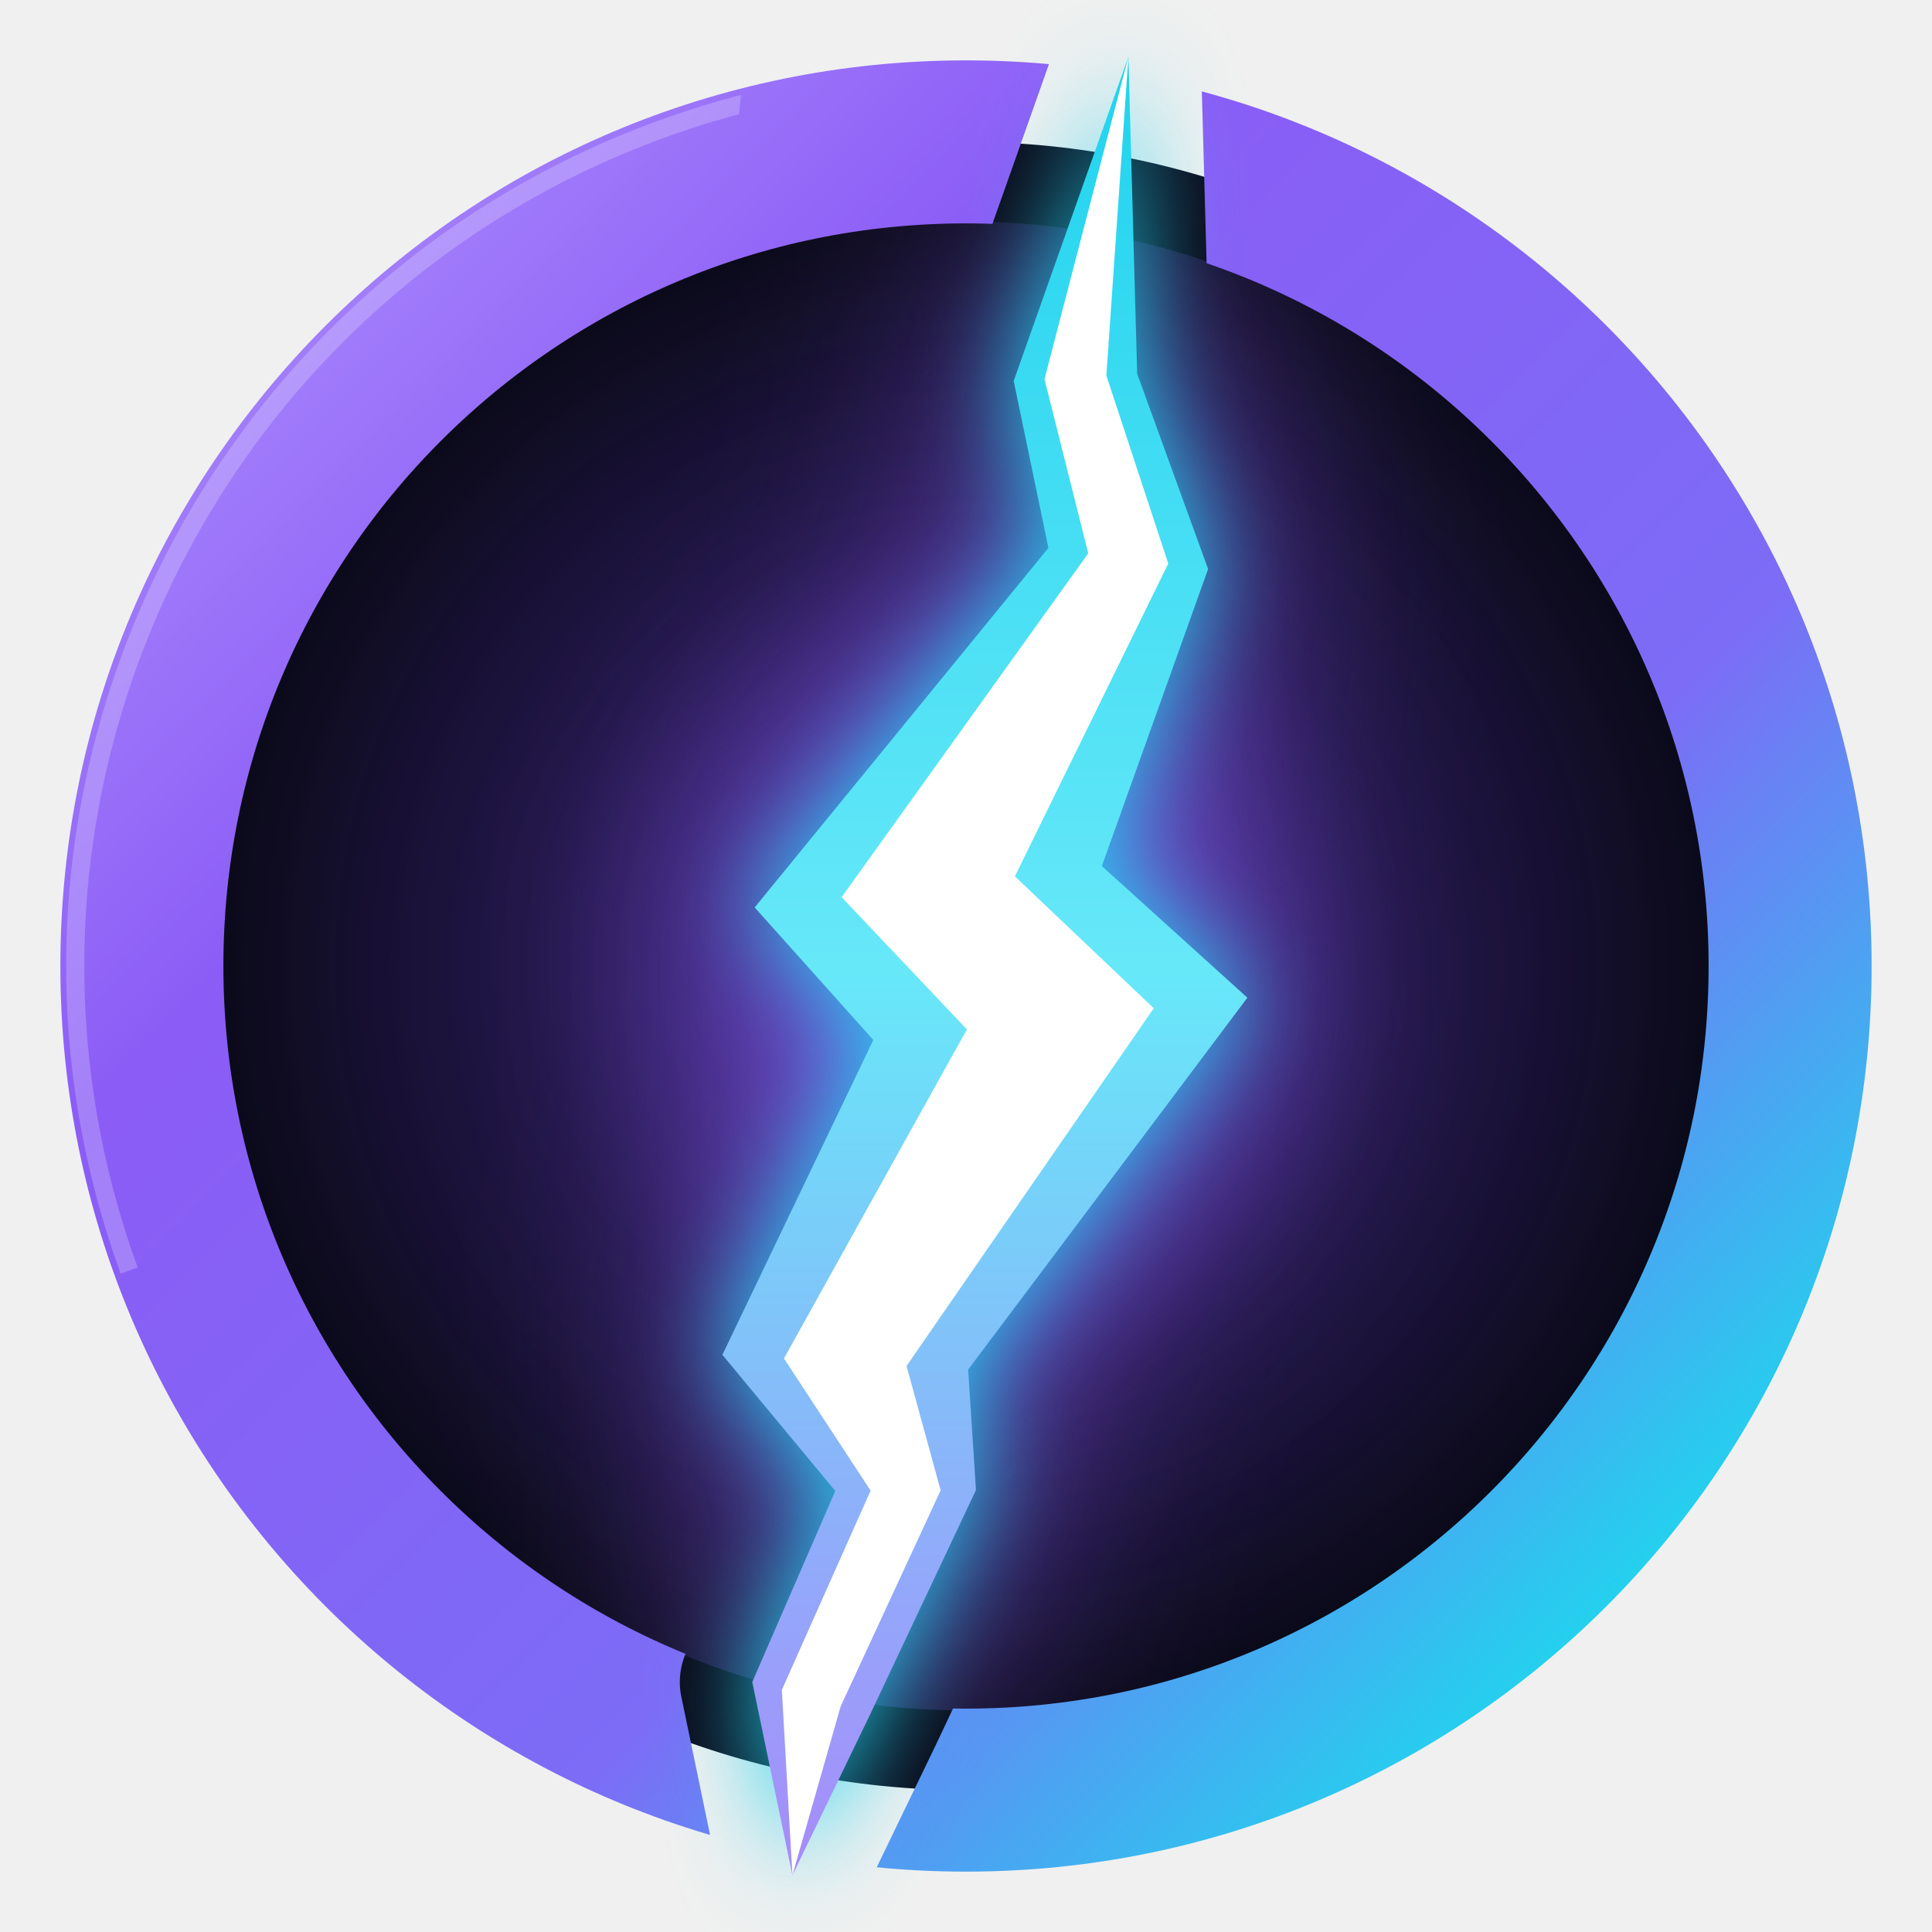
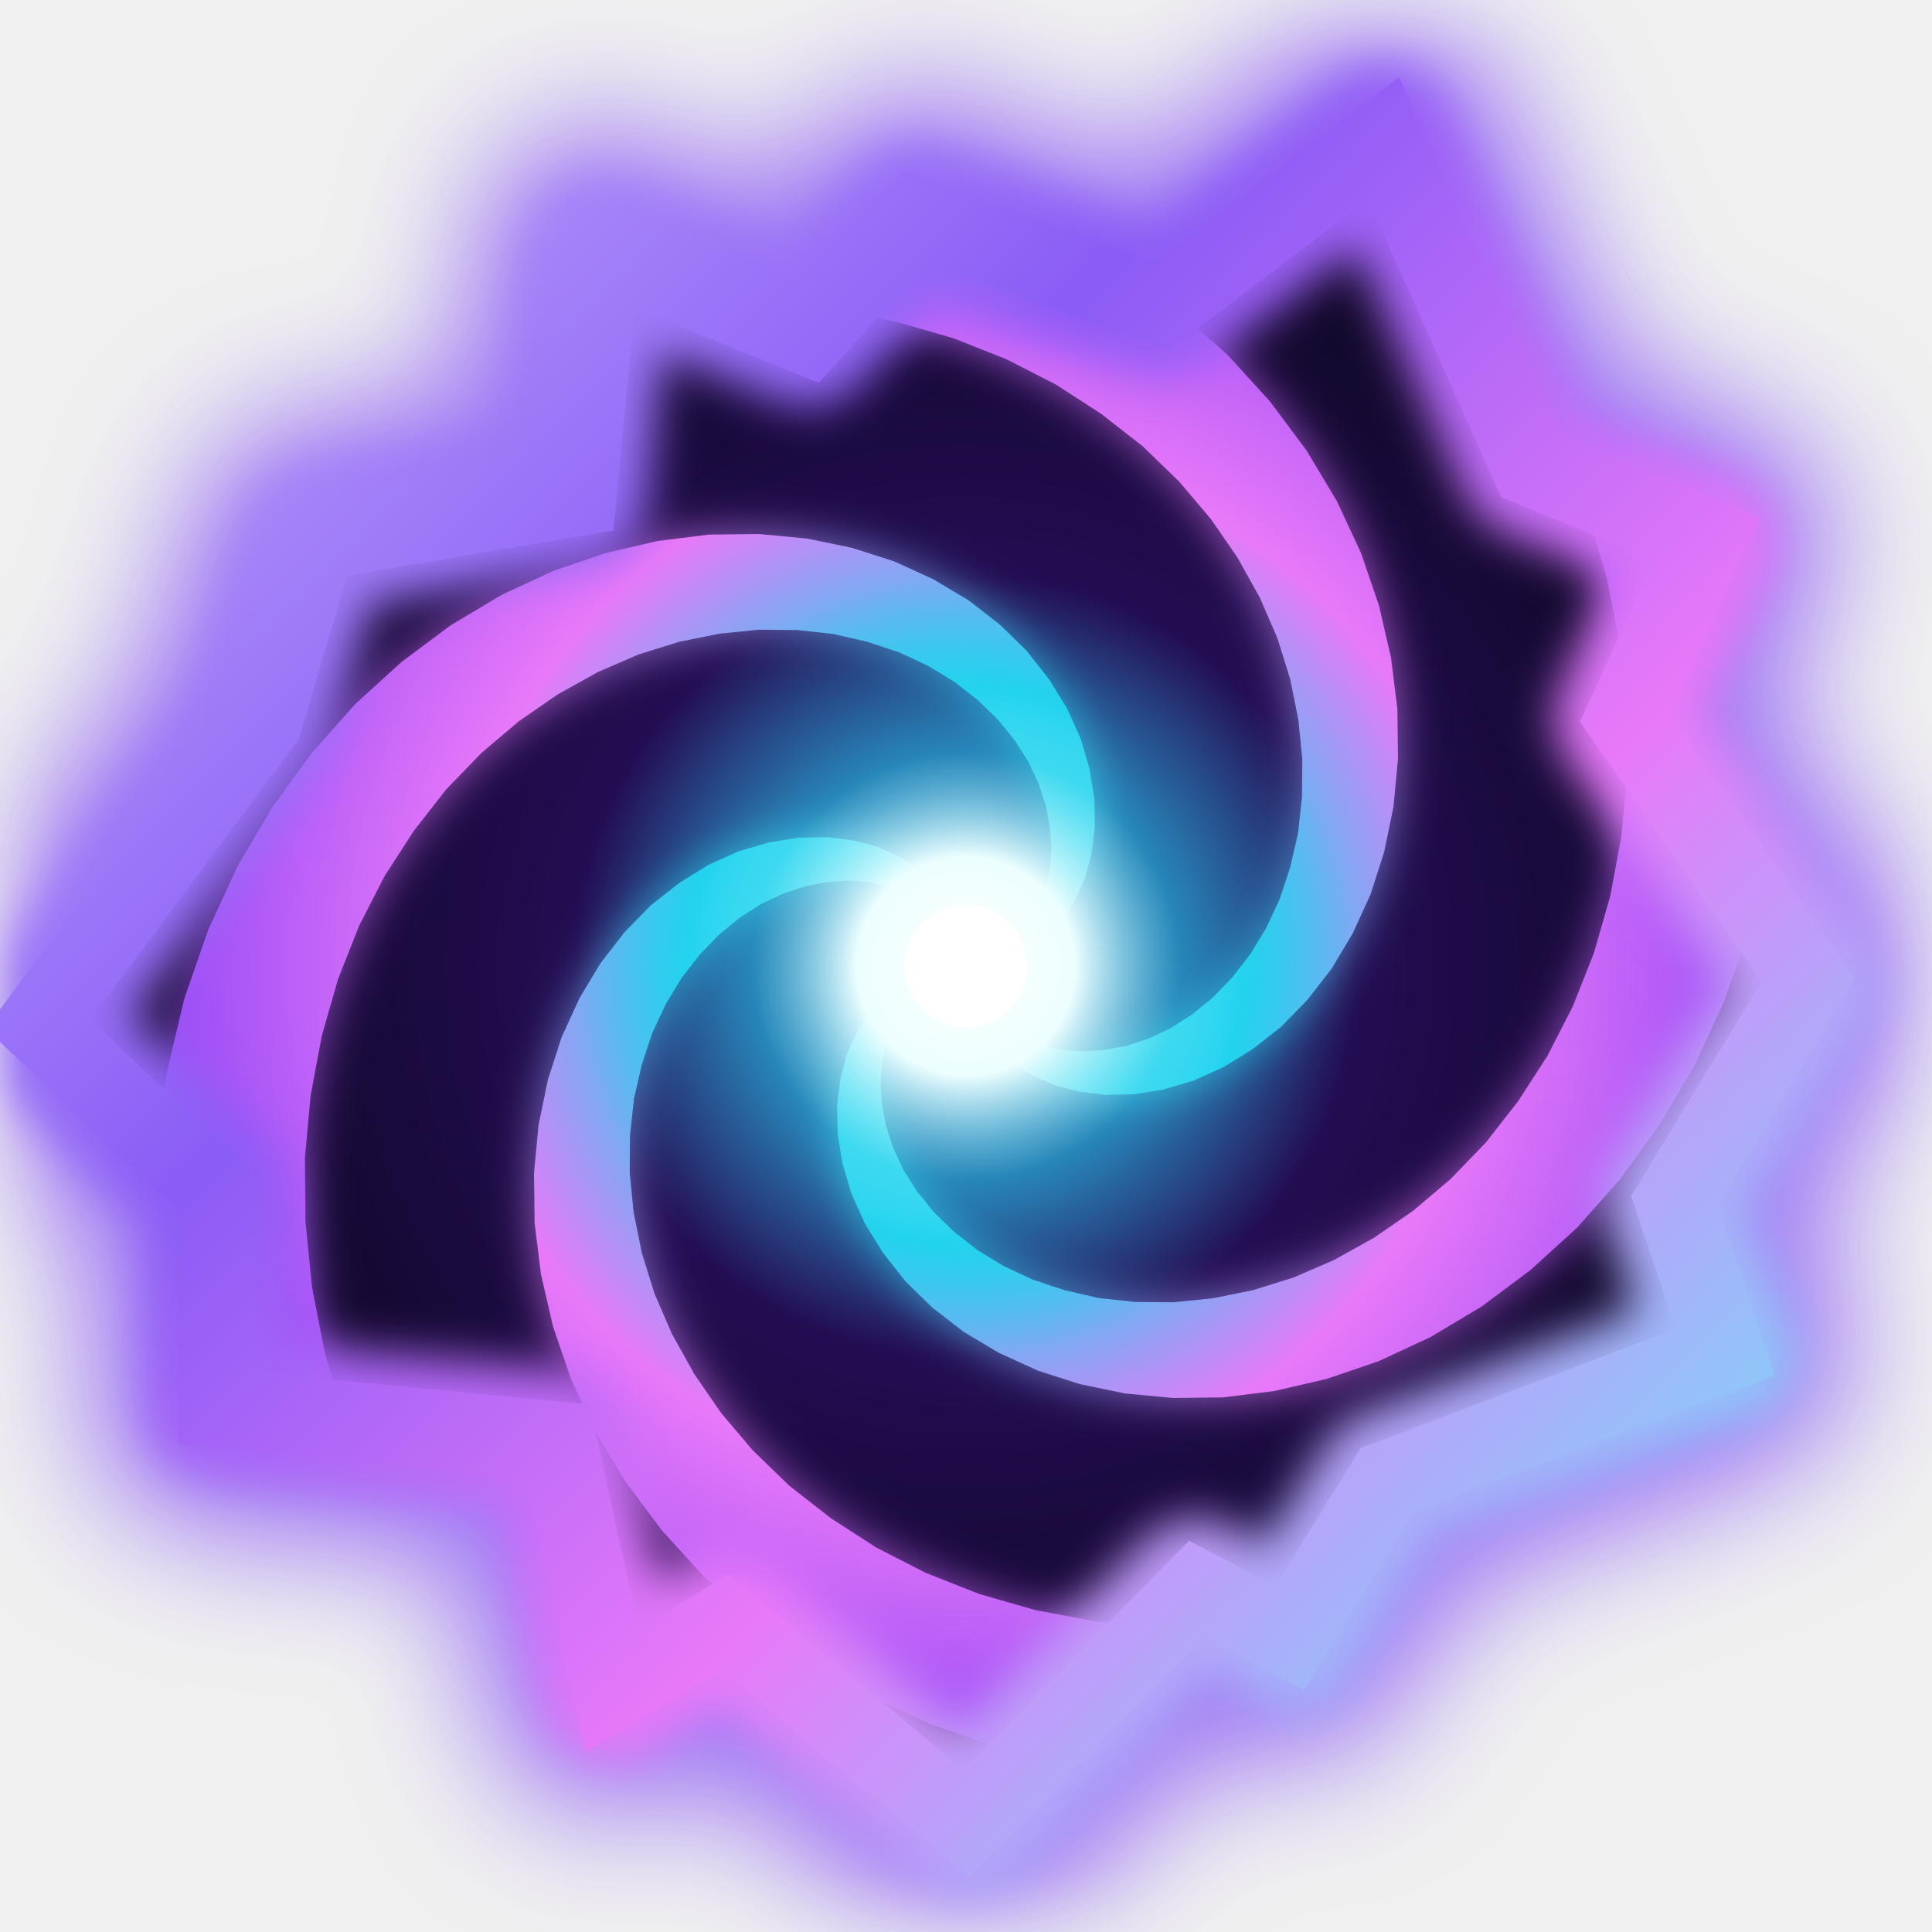
<svg xmlns="http://www.w3.org/2000/svg" viewBox="0 0 64 64">
  <defs>
-     <linearGradient id="rf-ring" x1="2" y1="2" x2="62" y2="62" gradientUnits="userSpaceOnUse">
-       <stop offset="0" stop-color="#B69CFF" />
-       <stop offset="0.3" stop-color="#8B5CF6" />
-       <stop offset="0.62" stop-color="#7C6CF6" />
-       <stop offset="0.86" stop-color="#22D3EE" />
+     <radialGradient id="rf-space" cx="32" cy="32" r="30.8" gradientUnits="userSpaceOnUse">
+       <stop offset="0" stop-color="#3B1680" />
+       <stop offset="0.55" stop-color="#1C0B45" />
+       <stop offset="1" stop-color="#0A0617" />
+     </radialGradient>
+     <radialGradient id="rf-arm" cx="32" cy="32" r="30.8" gradientUnits="userSpaceOnUse">
+       <stop offset="0" stop-color="#FFFFFF" />
+       <stop offset="0.12" stop-color="#CFFAFE" />
+       <stop offset="0.3" stop-color="#22D3EE" />
+       <stop offset="0.55" stop-color="#E879F9" />
+       <stop offset="0.8" stop-color="#A855F7" />
+       <stop offset="1" stop-color="#7C3AED" />
+     </radialGradient>
+     <radialGradient id="rf-core" cx="32" cy="32" r="12.94" gradientUnits="userSpaceOnUse">
+       <stop offset="0" stop-color="#FFFFFF" />
+       <stop offset="0.28" stop-color="#ECFEFF" />
+       <stop offset="0.55" stop-color="#22D3EE" stop-opacity="0.6" />
+       <stop offset="1" stop-color="#22D3EE" stop-opacity="0" />
+     </radialGradient>
+     <linearGradient id="rf-edge" x1="1.2" y1="1.2" x2="62.8" y2="62.8" gradientUnits="userSpaceOnUse">
+       <stop offset="0" stop-color="#C4B5FD" />
+       <stop offset="0.35" stop-color="#8B5CF6" />
+       <stop offset="0.62" stop-color="#E879F9" />
+       <stop offset="0.92" stop-color="#67E8F9" />
    </linearGradient>
-     <radialGradient id="rf-portal" cx="32" cy="32" r="24.6" gradientUnits="userSpaceOnUse">
-       <stop offset="0" stop-color="#2A1766" />
-       <stop offset="0.55" stop-color="#140D33" />
-       <stop offset="1" stop-color="#0B0A1A" />
-     </radialGradient>
-     <linearGradient id="rf-core" x1="0" y1="2.5" x2="0" y2="61.88" gradientUnits="userSpaceOnUse">
-       <stop offset="0" stop-color="#22D3EE" />
-       <stop offset="0.5" stop-color="#67E8F9" />
-       <stop offset="1" stop-color="#A78BFA" />
-     </linearGradient>
-     <mask id="rf-cut" maskUnits="userSpaceOnUse" x="0" y="0" width="64" height="64">
-       <rect width="64" height="64" fill="#fff" />
-       <path d="M37.38 1.88L33.58 12.62L34.73 18.15L25 30.06L28.93 34.45L23.93 44.88L27.67 49.39L24.92 55.72L26.25 62.12L26.25 62.12L28.83 56.78L32.33 49.36L32.07 45.37L41.32 33.05L36.5 28.69L40.02 18.85L37.67 12.38L37.38 1.88Z" fill="#000" stroke="#000" stroke-width="4.8" stroke-linejoin="round" />
-     </mask>
-     <radialGradient id="rf-bloom" cx="32" cy="32" r="24.6" gradientUnits="userSpaceOnUse">
-       <stop offset="0" stop-color="#8B5CF6" stop-opacity="0.55" />
-       <stop offset="0.6" stop-color="#8B5CF6" stop-opacity="0.12" />
-       <stop offset="1" stop-color="#8B5CF6" stop-opacity="0" />
-     </radialGradient>
-     <filter id="rf-glow-wide" x="-60%" y="-30%" width="220%" height="160%" color-interpolation-filters="sRGB">
-       <feGaussianBlur stdDeviation="4.38" />
+     <clipPath id="rf-hole">
+       <path d="M30.34 7.19L38.49 10.14L45.83 4.58L50.7 15.46L56.54 17.86L53.83 23.77L59.9 32.47L55.46 39.78L57.15 44.79L45.95 49.03L42.72 54.26L39.64 52.64L32.01 60.4L24.02 53.74L20.27 55.99L18.46 47.73L7.19 46.64L7.15 39.5L1.26 33.92L8.71 23.9L10.48 17.92L19.12 16.46L19.9 8.34L26.77 11.13Z" />
+     </clipPath>
+     <filter id="rf-glow-wide" x="-30%" y="-30%" width="160%" height="160%" color-interpolation-filters="sRGB">
+       <feGaussianBlur stdDeviation="2.12" />
    </filter>
-     <filter id="rf-glow" x="-60%" y="-30%" width="220%" height="160%" color-interpolation-filters="sRGB">
-       <feGaussianBlur stdDeviation="1.62" />
+     <filter id="rf-glow" x="-30%" y="-30%" width="160%" height="160%" color-interpolation-filters="sRGB">
+       <feGaussianBlur stdDeviation="0.75" />
    </filter>
-     <clipPath id="rf-inside">
-       <circle cx="32" cy="32" r="24.66" />
-     </clipPath>
  </defs>
-   <circle cx="32" cy="32" r="27.3" fill="url(#rf-portal)" />
-   <circle cx="32" cy="32" r="24.6" fill="url(#rf-bloom)" />
-   <g clip-path="url(#rf-inside)">
-     <path d="M37.38 1.88L33.58 12.62L34.73 18.15L25 30.06L28.93 34.45L23.93 44.88L27.67 49.39L24.92 55.72L26.25 62.12L26.25 62.12L28.83 56.78L32.33 49.36L32.07 45.37L41.32 33.05L36.5 28.69L40.02 18.85L37.67 12.38L37.38 1.88Z" fill="#8B5CF6" opacity="0.95" filter="url(#rf-glow-wide)" />
+   <path d="M30.34 7.19L38.49 10.14L45.83 4.58L50.7 15.46L56.54 17.86L53.83 23.77L59.9 32.47L55.46 39.78L57.15 44.79L45.95 49.03L42.72 54.26L39.64 52.64L32.01 60.4L24.02 53.74L20.27 55.99L18.46 47.73L7.19 46.64L7.15 39.5L1.26 33.92L8.71 23.9L10.48 17.92L19.12 16.46L19.9 8.34L26.77 11.13Z" fill="none" stroke="#8B5CF6" stroke-width="8.32" stroke-linejoin="round" opacity="0.85" filter="url(#rf-glow-wide)" />
+   <path d="M30.34 7.19L38.49 10.14L45.83 4.58L50.7 15.46L56.54 17.86L53.83 23.77L59.9 32.47L55.46 39.78L57.15 44.79L45.95 49.03L42.72 54.26L39.64 52.64L32.01 60.4L24.02 53.74L20.27 55.99L18.46 47.73L7.19 46.64L7.15 39.5L1.26 33.92L8.71 23.9L10.48 17.92L19.12 16.46L19.9 8.34L26.77 11.13Z" fill="url(#rf-space)" />
+   <g clip-path="url(#rf-hole)">
+     <path d="M42.76 1.61L44.93 3.62L46.8 5.71L48.42 7.89L49.78 10.14L50.88 12.42L51.74 14.72L52.57 16.93L53.23 19.14L53.66 21.34L53.88 23.51L53.9 25.64L53.71 27.71L53.34 29.69L52.8 31.57L52.1 33.34L51.26 34.98L50.29 36.48L49.22 37.85L48.05 39.06L46.81 40.11L45.52 41L44.19 41.74L42.85 42.32L41.5 42.74L40.16 43.01L38.86 43.14L37.6 43.13L36.4 43L35.27 42.74L34.21 42.39L33.25 41.94L32.38 41.41L31.61 40.81L30.94 40.16L30.38 39.47L29.93 38.76L29.59 38.03L29.35 37.3L29.22 36.58L29.17 35.88L29.22 35.21L29.36 34.59L29.57 34.01L29.85 33.49L30.19 33.04L30.57 32.65L30.99 32.33L31.39 32.07L31.39 32.07L30.9 32.12L30.36 32.3L29.81 32.59L29.28 33.01L28.8 33.54L28.39 34.18L28.06 34.91L27.84 35.73L27.73 36.62L27.75 37.56L27.91 38.54L28.2 39.53L28.65 40.53L29.25 41.5L29.99 42.44L30.88 43.31L31.91 44.11L33.08 44.81L34.37 45.4L35.77 45.85L37.27 46.16L38.86 46.31L40.51 46.29L42.21 46.08L43.94 45.68L45.67 45.09L47.39 44.29L49.08 43.28L50.7 42.07L52.24 40.67L53.67 39.06L54.97 37.27L56.13 35.31L57.11 33.18L57.9 30.9L58.47 28.49L58.82 25.98L58.93 23.37L58.79 20.7L58.37 17.99L57.69 15.27L56.66 12.58L55.16 10.07L53.4 7.67L51.39 5.43L49.14 3.36L46.68 1.5L44.05 -0.11ZM62.39 42.76L60.38 44.93L58.29 46.8L56.11 48.42L53.86 49.78L51.58 50.88L49.28 51.74L47.07 52.57L44.86 53.23L42.66 53.66L40.49 53.88L38.36 53.9L36.29 53.71L34.31 53.34L32.43 52.8L30.66 52.1L29.02 51.26L27.52 50.29L26.15 49.22L24.94 48.05L23.89 46.81L23 45.52L22.26 44.19L21.68 42.85L21.26 41.5L20.99 40.16L20.86 38.86L20.87 37.6L21 36.4L21.26 35.27L21.61 34.21L22.06 33.25L22.59 32.38L23.19 31.61L23.84 30.94L24.53 30.38L25.24 29.93L25.97 29.59L26.7 29.35L27.42 29.22L28.12 29.17L28.79 29.22L29.41 29.36L29.99 29.57L30.51 29.85L30.96 30.19L31.35 30.57L31.67 30.99L31.93 31.39L31.93 31.39L31.88 30.9L31.7 30.36L31.41 29.81L30.99 29.28L30.46 28.8L29.82 28.39L29.09 28.06L28.27 27.84L27.38 27.73L26.44 27.75L25.46 27.91L24.47 28.2L23.47 28.65L22.5 29.25L21.56 29.99L20.69 30.88L19.89 31.91L19.19 33.08L18.6 34.37L18.15 35.77L17.84 37.27L17.69 38.86L17.71 40.51L17.92 42.21L18.32 43.94L18.91 45.67L19.71 47.39L20.72 49.08L21.93 50.7L23.33 52.24L24.94 53.67L26.73 54.97L28.69 56.13L30.82 57.11L33.1 57.9L35.51 58.47L38.02 58.82L40.63 58.93L43.3 58.79L46.01 58.37L48.73 57.69L51.42 56.66L53.93 55.16L56.33 53.4L58.57 51.39L60.64 49.14L62.5 46.68L64.11 44.05ZM21.24 62.39L19.07 60.38L17.2 58.29L15.58 56.11L14.22 53.86L13.12 51.58L12.26 49.28L11.43 47.07L10.77 44.86L10.34 42.66L10.12 40.49L10.1 38.36L10.29 36.29L10.66 34.31L11.2 32.43L11.9 30.66L12.74 29.02L13.71 27.52L14.78 26.15L15.95 24.94L17.19 23.89L18.48 23L19.81 22.26L21.15 21.68L22.5 21.26L23.84 20.99L25.14 20.86L26.4 20.87L27.6 21L28.73 21.26L29.79 21.61L30.75 22.06L31.62 22.59L32.39 23.19L33.06 23.84L33.62 24.53L34.07 25.24L34.41 25.97L34.65 26.7L34.78 27.42L34.83 28.12L34.78 28.79L34.64 29.41L34.43 29.99L34.15 30.51L33.81 30.96L33.43 31.35L33.01 31.67L32.61 31.93L32.61 31.93L33.1 31.88L33.64 31.7L34.19 31.41L34.72 30.99L35.2 30.46L35.61 29.82L35.94 29.09L36.16 28.27L36.27 27.38L36.25 26.44L36.09 25.46L35.8 24.47L35.35 23.47L34.75 22.5L34.01 21.56L33.12 20.69L32.09 19.89L30.92 19.19L29.63 18.6L28.23 18.15L26.73 17.84L25.14 17.69L23.49 17.71L21.79 17.92L20.06 18.32L18.33 18.91L16.61 19.71L14.92 20.72L13.3 21.93L11.76 23.33L10.33 24.94L9.03 26.73L7.87 28.69L6.89 30.82L6.1 33.1L5.53 35.51L5.18 38.02L5.07 40.63L5.21 43.3L5.63 46.01L6.31 48.73L7.34 51.42L8.84 53.93L10.6 56.33L12.61 58.57L14.86 60.64L17.32 62.5L19.95 64.11ZM1.61 21.24L3.62 19.07L5.71 17.2L7.89 15.58L10.14 14.22L12.42 13.12L14.72 12.26L16.93 11.43L19.14 10.77L21.34 10.34L23.51 10.12L25.64 10.1L27.71 10.29L29.69 10.66L31.57 11.2L33.34 11.9L34.98 12.74L36.48 13.71L37.85 14.78L39.06 15.95L40.11 17.19L41 18.48L41.74 19.81L42.32 21.15L42.74 22.5L43.01 23.84L43.14 25.14L43.13 26.4L43 27.6L42.74 28.73L42.39 29.79L41.94 30.75L41.41 31.62L40.81 32.39L40.16 33.06L39.47 33.62L38.76 34.07L38.03 34.41L37.3 34.65L36.58 34.78L35.88 34.83L35.21 34.78L34.59 34.64L34.01 34.43L33.49 34.15L33.04 33.81L32.65 33.43L32.33 33.01L32.07 32.61L32.07 32.61L32.12 33.1L32.3 33.64L32.59 34.19L33.01 34.72L33.54 35.2L34.18 35.61L34.91 35.94L35.73 36.16L36.62 36.27L37.56 36.25L38.54 36.09L39.53 35.8L40.53 35.35L41.5 34.75L42.44 34.01L43.31 33.12L44.11 32.09L44.81 30.92L45.4 29.63L45.85 28.23L46.16 26.73L46.31 25.14L46.29 23.49L46.08 21.79L45.68 20.06L45.09 18.33L44.29 16.61L43.28 14.92L42.07 13.3L40.67 11.76L39.06 10.33L37.27 9.03L35.31 7.87L33.18 6.89L30.9 6.1L28.49 5.53L25.98 5.18L23.37 5.07L20.7 5.21L17.99 5.63L15.27 6.31L12.58 7.34L10.07 8.84L7.67 10.6L5.43 12.61L3.36 14.86L1.5 17.32L-0.11 19.95Z" fill="url(#rf-arm)" opacity="0.7" filter="url(#rf-glow)" />
+     <path d="M42.76 1.61L44.93 3.62L46.8 5.71L48.42 7.89L49.78 10.14L50.88 12.42L51.74 14.72L52.57 16.93L53.23 19.14L53.66 21.34L53.88 23.51L53.9 25.64L53.71 27.71L53.34 29.69L52.8 31.57L52.1 33.34L51.26 34.98L50.29 36.48L49.22 37.85L48.05 39.06L46.81 40.11L45.52 41L44.19 41.74L42.85 42.32L41.5 42.74L40.16 43.01L38.86 43.14L37.6 43.13L36.4 43L35.27 42.74L34.21 42.39L33.25 41.94L32.38 41.41L31.61 40.81L30.94 40.16L30.38 39.47L29.93 38.76L29.59 38.03L29.35 37.3L29.22 36.58L29.17 35.88L29.22 35.21L29.36 34.59L29.57 34.01L29.85 33.49L30.19 33.04L30.57 32.65L30.99 32.33L31.39 32.07L31.39 32.07L30.9 32.12L30.36 32.3L29.81 32.59L29.28 33.01L28.8 33.54L28.39 34.18L28.06 34.91L27.84 35.73L27.73 36.62L27.75 37.56L27.91 38.54L28.2 39.53L28.65 40.53L29.25 41.5L29.99 42.44L30.88 43.31L31.91 44.11L33.08 44.81L34.37 45.4L35.77 45.85L37.27 46.16L38.86 46.31L40.51 46.29L42.21 46.08L43.94 45.68L45.67 45.09L47.39 44.29L49.08 43.28L50.7 42.07L52.24 40.67L53.67 39.06L54.97 37.27L56.13 35.31L57.11 33.18L57.9 30.9L58.47 28.49L58.82 25.98L58.93 23.37L58.79 20.7L58.37 17.99L57.69 15.27L56.66 12.58L55.16 10.07L53.4 7.67L51.39 5.43L49.14 3.36L46.68 1.5L44.05 -0.11ZM62.39 42.76L60.38 44.93L58.29 46.8L56.11 48.42L53.86 49.78L51.58 50.88L49.28 51.74L47.07 52.57L44.86 53.23L42.66 53.66L40.49 53.88L38.36 53.9L36.29 53.71L34.31 53.34L32.43 52.8L30.66 52.1L29.02 51.26L27.52 50.29L26.15 49.22L24.94 48.05L23.89 46.81L23 45.52L22.26 44.19L21.68 42.85L21.26 41.5L20.99 40.16L20.86 38.86L20.87 37.6L21 36.4L21.26 35.27L21.61 34.21L22.06 33.25L22.59 32.38L23.19 31.61L23.84 30.94L24.53 30.38L25.24 29.93L25.97 29.59L26.7 29.35L27.42 29.22L28.12 29.17L28.79 29.22L29.41 29.36L29.99 29.57L30.51 29.85L30.96 30.19L31.35 30.57L31.67 30.99L31.93 31.39L31.93 31.39L31.88 30.9L31.7 30.36L31.41 29.81L30.99 29.28L30.46 28.8L29.82 28.39L29.09 28.06L28.27 27.84L27.38 27.73L26.44 27.75L25.46 27.91L24.47 28.2L23.47 28.65L22.5 29.25L21.56 29.99L20.69 30.88L19.89 31.91L19.19 33.08L18.6 34.37L18.15 35.77L17.84 37.27L17.69 38.86L17.71 40.51L17.92 42.21L18.32 43.94L18.91 45.67L19.71 47.39L20.72 49.08L21.93 50.7L23.33 52.24L24.94 53.67L26.73 54.97L28.69 56.13L30.82 57.11L33.1 57.9L35.51 58.47L38.02 58.82L40.63 58.93L43.3 58.79L46.01 58.37L48.73 57.69L51.42 56.66L53.93 55.16L56.33 53.4L58.57 51.39L60.64 49.14L62.5 46.68L64.11 44.05ZM21.24 62.39L19.07 60.38L17.2 58.29L15.58 56.11L14.22 53.86L13.12 51.58L12.26 49.28L11.43 47.07L10.77 44.86L10.34 42.66L10.12 40.49L10.1 38.36L10.29 36.29L10.66 34.31L11.2 32.43L11.9 30.66L12.74 29.02L13.71 27.52L14.78 26.15L15.95 24.94L17.19 23.89L18.48 23L19.81 22.26L21.15 21.68L22.5 21.26L23.84 20.99L25.14 20.86L26.4 20.87L27.6 21L28.73 21.26L29.79 21.61L30.75 22.06L31.62 22.59L32.39 23.19L33.06 23.84L33.62 24.53L34.07 25.24L34.41 25.97L34.65 26.7L34.78 27.42L34.83 28.12L34.78 28.79L34.64 29.41L34.43 29.99L34.15 30.51L33.81 30.96L33.43 31.35L33.01 31.67L32.61 31.93L32.61 31.93L33.1 31.88L33.64 31.7L34.19 31.41L34.72 30.99L35.2 30.46L35.61 29.82L35.94 29.09L36.16 28.27L36.27 27.38L36.25 26.44L36.09 25.46L35.8 24.47L35.35 23.47L34.75 22.5L34.01 21.56L33.12 20.69L32.09 19.89L30.92 19.19L29.63 18.6L28.23 18.15L26.73 17.84L25.14 17.69L23.49 17.71L21.79 17.92L20.06 18.32L18.33 18.91L16.61 19.71L14.92 20.72L13.3 21.93L11.76 23.33L10.33 24.94L9.03 26.73L7.87 28.69L6.89 30.82L6.1 33.1L5.53 35.51L5.18 38.02L5.07 40.63L5.21 43.3L5.63 46.01L6.31 48.73L7.34 51.42L8.84 53.93L10.6 56.33L12.61 58.57L14.86 60.64L17.32 62.5L19.95 64.11ZM1.61 21.24L3.62 19.07L5.71 17.2L7.89 15.58L10.14 14.22L12.42 13.12L14.72 12.26L16.93 11.43L19.14 10.77L21.34 10.34L23.51 10.12L25.64 10.1L27.71 10.29L29.69 10.66L31.57 11.2L33.34 11.9L34.98 12.74L36.48 13.71L37.85 14.78L39.06 15.95L40.11 17.19L41 18.48L41.74 19.81L42.32 21.15L42.74 22.5L43.01 23.84L43.14 25.14L43.13 26.4L43 27.6L42.74 28.73L42.39 29.79L41.94 30.75L41.41 31.62L40.81 32.39L40.16 33.06L39.47 33.62L38.76 34.07L38.03 34.41L37.3 34.65L36.58 34.78L35.88 34.83L35.21 34.78L34.59 34.64L34.01 34.43L33.49 34.15L33.04 33.81L32.65 33.43L32.33 33.01L32.07 32.61L32.07 32.61L32.12 33.1L32.3 33.64L32.59 34.19L33.01 34.72L33.54 35.2L34.18 35.61L34.91 35.94L35.73 36.16L36.62 36.27L37.56 36.25L38.54 36.09L39.53 35.8L40.53 35.35L41.5 34.75L42.44 34.01L43.31 33.12L44.11 32.09L44.81 30.92L45.4 29.63L45.85 28.23L46.16 26.73L46.31 25.14L46.29 23.49L46.08 21.79L45.68 20.06L45.09 18.33L44.29 16.61L43.28 14.92L42.07 13.3L40.67 11.76L39.06 10.33L37.27 9.03L35.31 7.87L33.18 6.89L30.9 6.1L28.49 5.53L25.98 5.18L23.37 5.07L20.7 5.21L17.99 5.63L15.27 6.31L12.58 7.34L10.07 8.84L7.67 10.6L5.43 12.61L3.36 14.86L1.5 17.32L-0.11 19.95Z" fill="url(#rf-arm)" />
+     <circle cx="32" cy="32" r="12.94" fill="url(#rf-core)" />
+     <circle cx="32" cy="32" r="2.03" fill="#FFFFFF" />
  </g>
-   <circle cx="32" cy="32" r="27.3" fill="none" stroke="url(#rf-ring)" stroke-width="5.4" mask="url(#rf-cut)" />
-   <circle cx="32" cy="32" r="29.5" fill="none" stroke="#FFFFFF" stroke-opacity="0.22" stroke-width="0.6" stroke-dasharray="51.84 136.66" transform="rotate(-200 32 32)" mask="url(#rf-cut)" />
-   <path d="M37.38 1.88L33.58 12.62L34.73 18.15L25 30.06L28.93 34.45L23.93 44.88L27.67 49.39L24.92 55.72L26.25 62.12L26.25 62.12L28.83 56.78L32.33 49.36L32.07 45.37L41.32 33.05L36.5 28.69L40.02 18.85L37.67 12.38L37.38 1.88Z" fill="#22D3EE" filter="url(#rf-glow)" />
-   <path d="M37.38 1.88L33.58 12.62L34.73 18.15L25 30.06L28.93 34.45L23.93 44.88L27.67 49.39L24.92 55.72L26.25 62.12L26.25 62.12L28.83 56.78L32.33 49.36L32.07 45.37L41.32 33.05L36.5 28.69L40.02 18.85L37.67 12.38L37.38 1.88Z" fill="url(#rf-core)" />
-   <path d="M37.38 1.88L34.6 12.56L36.05 18.33L27.88 29.72L32.03 34.1L25.97 45L28.84 49.38L25.9 55.98L26.25 62.12L26.25 62.12L27.85 56.52L31.16 49.37L30.03 45.25L38.22 33.4L33.62 29.03L38.7 18.67L36.65 12.44L37.38 1.88Z" fill="#FFFFFF" />
+   <path d="M30.34 7.19L38.49 10.14L45.83 4.58L50.7 15.46L56.54 17.86L53.83 23.77L59.9 32.47L55.46 39.78L57.15 44.79L45.95 49.03L42.72 54.26L39.64 52.64L32.01 60.4L24.02 53.74L20.27 55.99L18.46 47.73L7.19 46.64L7.15 39.5L1.26 33.92L8.71 23.9L10.48 17.92L19.12 16.46L19.9 8.34L26.77 11.13Z" fill="none" stroke="url(#rf-edge)" stroke-width="4.68" stroke-linejoin="round" filter="url(#rf-glow)" />
+   <path d="M30.34 7.19L38.49 10.14L45.83 4.58L50.7 15.46L56.54 17.86L53.83 23.77L59.9 32.47L55.46 39.78L57.15 44.79L45.95 49.03L42.72 54.26L39.64 52.64L32.01 60.4L24.02 53.74L20.27 55.99L18.46 47.73L7.19 46.64L7.15 39.5L1.26 33.92L8.71 23.9L10.48 17.92L19.12 16.46L19.9 8.34L26.77 11.13Z" fill="none" stroke="url(#rf-edge)" stroke-width="2.6" stroke-linejoin="miter" />
</svg>
